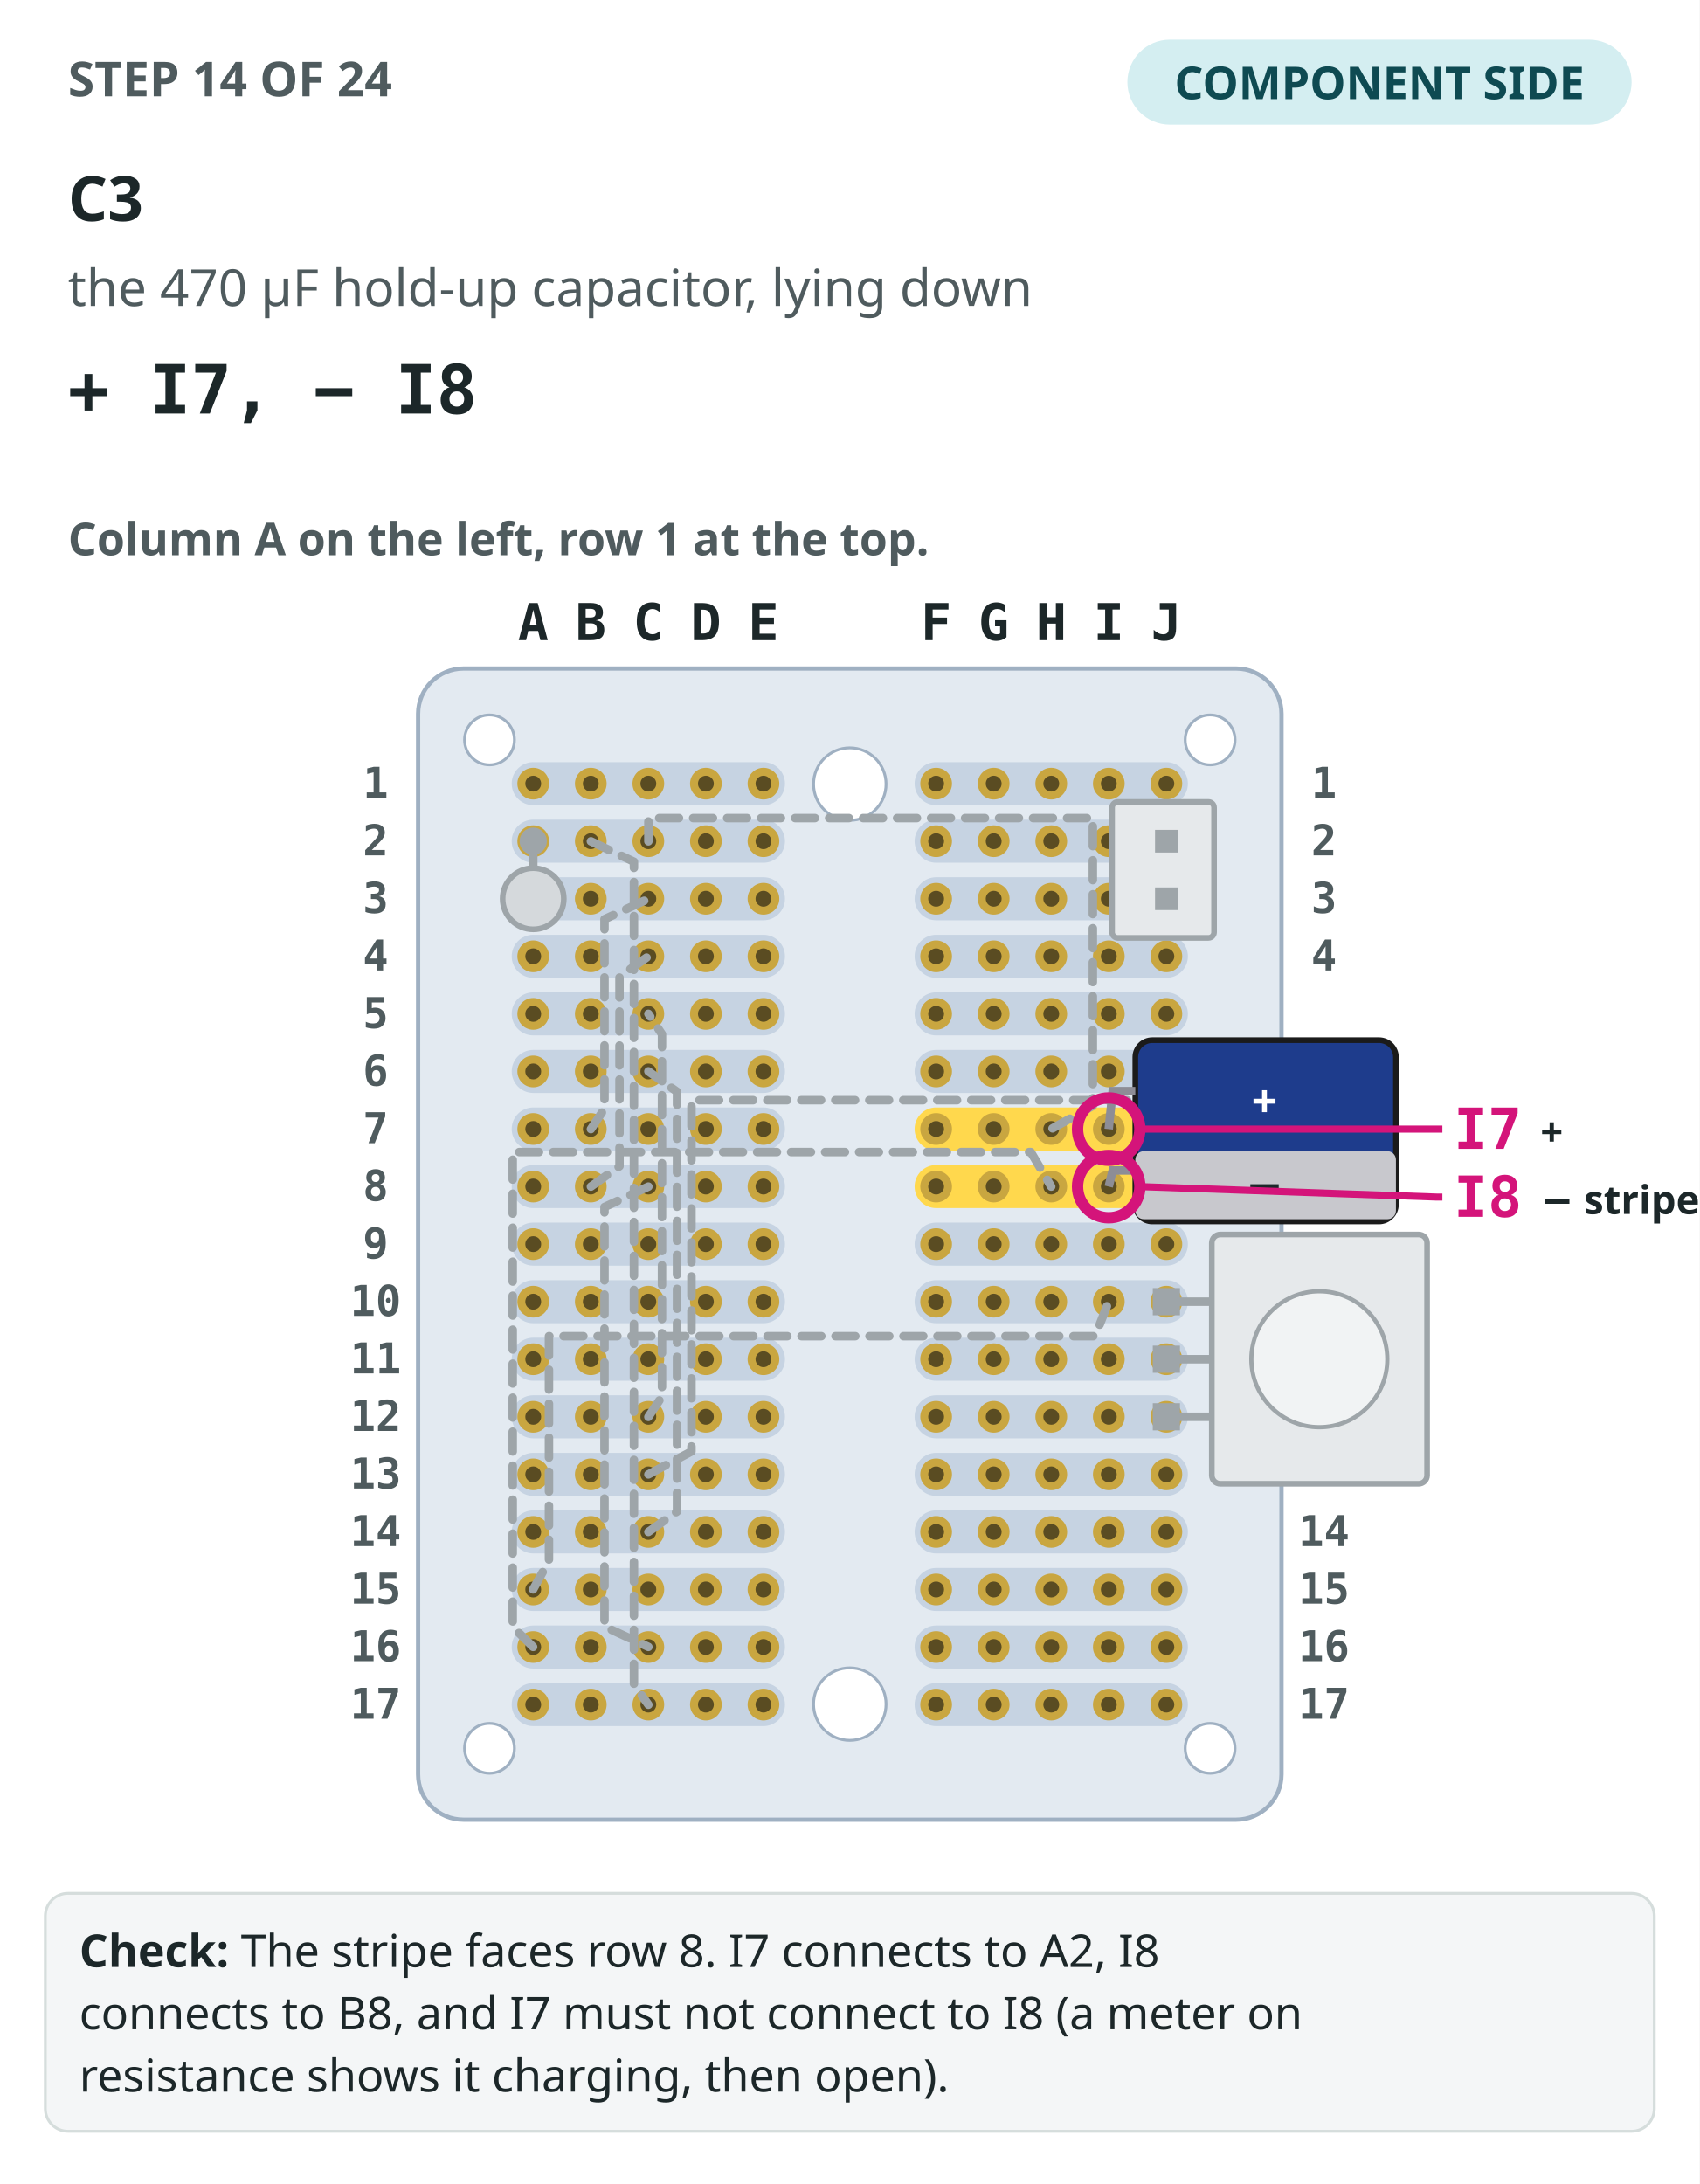
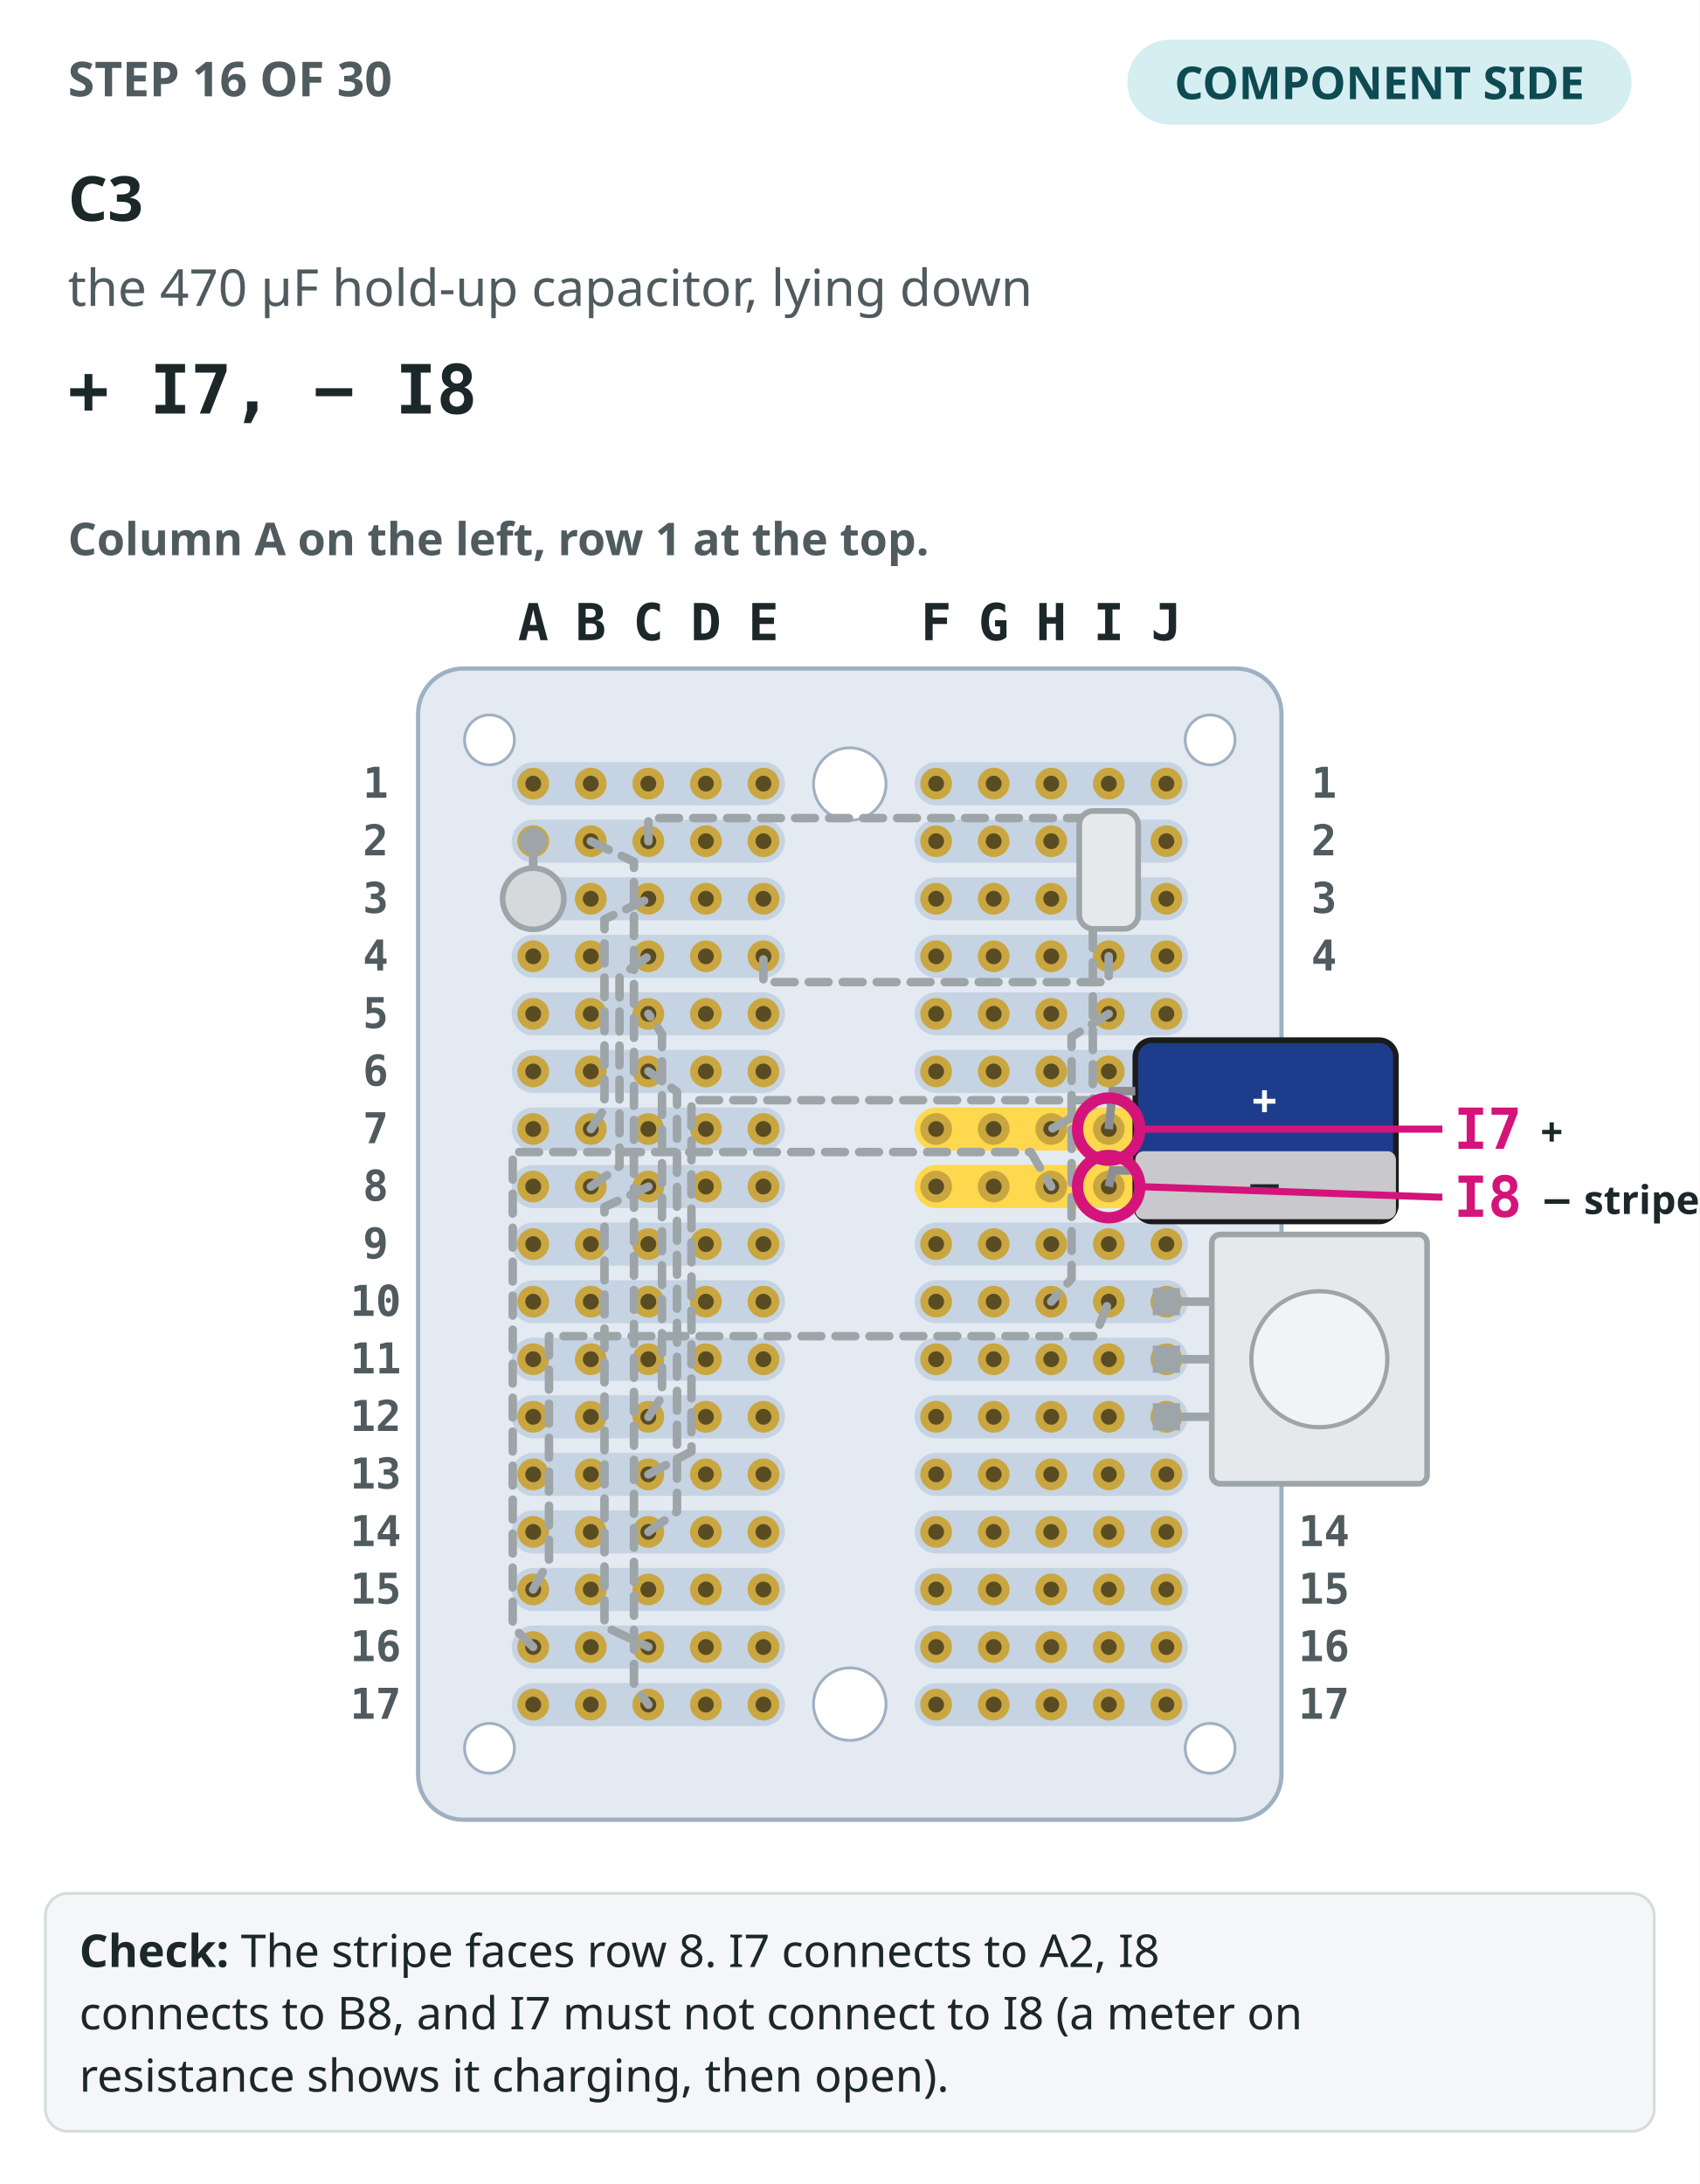
- <svg xmlns="http://www.w3.org/2000/svg" viewBox="0 0 600 771" role="img" aria-label="Step 14: The perfboard seen from the component side, column A on the left, with the 13 earlier steps drawn in grey. C3 drawn in colour, + I7, − I8, its holes circled.">
+ <svg xmlns="http://www.w3.org/2000/svg" viewBox="0 0 600 771" role="img" aria-label="Step 16: The perfboard seen from the component side, column A on the left, with the 15 earlier steps drawn in grey. C3 drawn in colour, + I7, − I8, its holes circled.">
  <rect width="600" height="771" fill="#ffffff" />
-   <text x="24" y="34" font-family="IBM Plex Sans,ui-sans-serif,system-ui,sans-serif" font-size="17" font-weight="700" fill="#4f5b5e">STEP 14 OF 24</text>
+   <text x="24" y="34" font-family="IBM Plex Sans,ui-sans-serif,system-ui,sans-serif" font-size="17" font-weight="700" fill="#4f5b5e">STEP 16 OF 30</text>
  <rect x="398" y="14" width="178" height="30" rx="15" fill="#d4eef1" />
  <text x="487" y="35" text-anchor="middle" font-family="IBM Plex Sans,ui-sans-serif,system-ui,sans-serif" font-size="16" font-weight="700" fill="#0e4a52">COMPONENT SIDE</text>
  <text x="24" y="78" font-family="IBM Plex Sans,ui-sans-serif,system-ui,sans-serif" font-size="22" font-weight="700" fill="#1c2729">C3</text>
  <text x="24" y="108" font-family="IBM Plex Sans,ui-sans-serif,system-ui,sans-serif" font-size="18" fill="#4f5b5e">the 470 µF hold-up capacitor, lying down</text>
  <text x="24" y="146" font-family="IBM Plex Mono,ui-monospace,SFMono-Regular,Menlo,monospace" font-size="24" font-weight="700" fill="#1c2729">+ I7, − I8</text>
  <text x="24" y="196" font-family="IBM Plex Sans,ui-sans-serif,system-ui,sans-serif" font-size="16" font-weight="600" fill="#4f5b5e">Column A on the left, row 1 at the top.</text>
  <rect x="147.6" y="236" width="304.8" height="406.4" rx="16" fill="#e3eaf1" stroke="#9fb0c2" stroke-width="1.5" />
  <rect x="180.64" y="269.04" width="96.48" height="15.2" rx="7.6" fill="#c6d3e2" />
  <rect x="322.88" y="269.04" width="96.48" height="15.2" rx="7.6" fill="#c6d3e2" />
  <rect x="180.64" y="289.36" width="96.48" height="15.2" rx="7.6" fill="#c6d3e2" />
  <rect x="322.88" y="289.36" width="96.48" height="15.2" rx="7.6" fill="#c6d3e2" />
  <rect x="180.64" y="309.68" width="96.48" height="15.2" rx="7.6" fill="#c6d3e2" />
  <rect x="322.88" y="309.68" width="96.48" height="15.2" rx="7.6" fill="#c6d3e2" />
  <rect x="180.64" y="330" width="96.48" height="15.2" rx="7.6" fill="#c6d3e2" />
  <rect x="322.88" y="330" width="96.48" height="15.2" rx="7.6" fill="#c6d3e2" />
  <rect x="180.64" y="350.32" width="96.48" height="15.2" rx="7.6" fill="#c6d3e2" />
  <rect x="322.88" y="350.32" width="96.48" height="15.2" rx="7.6" fill="#c6d3e2" />
  <rect x="180.64" y="370.64" width="96.48" height="15.2" rx="7.6" fill="#c6d3e2" />
  <rect x="322.88" y="370.64" width="96.48" height="15.2" rx="7.6" fill="#c6d3e2" />
  <rect x="180.64" y="390.96" width="96.48" height="15.2" rx="7.6" fill="#c6d3e2" />
  <rect x="322.88" y="390.96" width="96.48" height="15.2" rx="7.6" fill="#ffd84d" />
  <rect x="180.64" y="411.28" width="96.48" height="15.2" rx="7.6" fill="#c6d3e2" />
  <rect x="322.88" y="411.28" width="96.48" height="15.2" rx="7.6" fill="#ffd84d" />
  <rect x="180.64" y="431.6" width="96.48" height="15.2" rx="7.6" fill="#c6d3e2" />
  <rect x="322.88" y="431.6" width="96.48" height="15.2" rx="7.6" fill="#c6d3e2" />
  <rect x="180.64" y="451.92" width="96.48" height="15.2" rx="7.6" fill="#c6d3e2" />
  <rect x="322.88" y="451.92" width="96.48" height="15.2" rx="7.6" fill="#c6d3e2" />
  <rect x="180.64" y="472.24" width="96.48" height="15.2" rx="7.6" fill="#c6d3e2" />
  <rect x="322.88" y="472.24" width="96.48" height="15.2" rx="7.6" fill="#c6d3e2" />
  <rect x="180.64" y="492.56" width="96.48" height="15.2" rx="7.6" fill="#c6d3e2" />
  <rect x="322.88" y="492.56" width="96.48" height="15.2" rx="7.6" fill="#c6d3e2" />
  <rect x="180.64" y="512.88" width="96.48" height="15.2" rx="7.6" fill="#c6d3e2" />
  <rect x="322.88" y="512.88" width="96.48" height="15.2" rx="7.6" fill="#c6d3e2" />
  <rect x="180.64" y="533.2" width="96.48" height="15.2" rx="7.6" fill="#c6d3e2" />
  <rect x="322.88" y="533.2" width="96.48" height="15.2" rx="7.6" fill="#c6d3e2" />
  <rect x="180.64" y="553.52" width="96.48" height="15.2" rx="7.6" fill="#c6d3e2" />
  <rect x="322.88" y="553.52" width="96.48" height="15.2" rx="7.6" fill="#c6d3e2" />
  <rect x="180.64" y="573.84" width="96.48" height="15.2" rx="7.6" fill="#c6d3e2" />
  <rect x="322.88" y="573.84" width="96.48" height="15.2" rx="7.6" fill="#c6d3e2" />
  <rect x="180.64" y="594.16" width="96.48" height="15.2" rx="7.6" fill="#c6d3e2" />
  <rect x="322.88" y="594.16" width="96.48" height="15.2" rx="7.6" fill="#c6d3e2" />
  <circle cx="300" cy="276.8" r="12.8" fill="#ffffff" stroke="#9fb0c2" />
  <circle cx="300" cy="601.6" r="12.8" fill="#ffffff" stroke="#9fb0c2" />
  <circle cx="172.8" cy="261.2" r="8.8" fill="#ffffff" stroke="#9fb0c2" />
  <circle cx="427.2" cy="261.2" r="8.8" fill="#ffffff" stroke="#9fb0c2" />
  <circle cx="172.8" cy="617.2" r="8.8" fill="#ffffff" stroke="#9fb0c2" />
  <circle cx="427.2" cy="617.2" r="8.8" fill="#ffffff" stroke="#9fb0c2" />
  <circle cx="188.24" cy="276.64" r="5.6" fill="#c9a640" />
  <circle cx="188.24" cy="276.64" r="2.8" fill="#5a4c22" />
  <circle cx="208.56" cy="276.64" r="5.6" fill="#c9a640" />
  <circle cx="208.56" cy="276.64" r="2.8" fill="#5a4c22" />
  <circle cx="228.88" cy="276.64" r="5.6" fill="#c9a640" />
  <circle cx="228.88" cy="276.64" r="2.8" fill="#5a4c22" />
  <circle cx="249.2" cy="276.64" r="5.6" fill="#c9a640" />
  <circle cx="249.2" cy="276.64" r="2.8" fill="#5a4c22" />
  <circle cx="269.52" cy="276.64" r="5.6" fill="#c9a640" />
  <circle cx="269.52" cy="276.64" r="2.8" fill="#5a4c22" />
  <circle cx="330.48" cy="276.64" r="5.6" fill="#c9a640" />
  <circle cx="330.48" cy="276.64" r="2.8" fill="#5a4c22" />
  <circle cx="350.8" cy="276.64" r="5.6" fill="#c9a640" />
  <circle cx="350.8" cy="276.64" r="2.8" fill="#5a4c22" />
  <circle cx="371.12" cy="276.64" r="5.6" fill="#c9a640" />
  <circle cx="371.12" cy="276.64" r="2.8" fill="#5a4c22" />
  <circle cx="391.44" cy="276.64" r="5.6" fill="#c9a640" />
  <circle cx="391.44" cy="276.64" r="2.8" fill="#5a4c22" />
  <circle cx="411.76" cy="276.64" r="5.6" fill="#c9a640" />
  <circle cx="411.76" cy="276.64" r="2.8" fill="#5a4c22" />
  <circle cx="188.24" cy="296.96" r="5.6" fill="#c9a640" />
  <circle cx="188.24" cy="296.96" r="2.8" fill="#5a4c22" />
  <circle cx="208.56" cy="296.96" r="5.6" fill="#c9a640" />
  <circle cx="208.56" cy="296.96" r="2.8" fill="#5a4c22" />
  <circle cx="228.88" cy="296.96" r="5.6" fill="#c9a640" />
  <circle cx="228.88" cy="296.96" r="2.8" fill="#5a4c22" />
  <circle cx="249.2" cy="296.96" r="5.6" fill="#c9a640" />
  <circle cx="249.2" cy="296.96" r="2.8" fill="#5a4c22" />
  <circle cx="269.52" cy="296.96" r="5.6" fill="#c9a640" />
  <circle cx="269.52" cy="296.96" r="2.8" fill="#5a4c22" />
  <circle cx="330.48" cy="296.96" r="5.6" fill="#c9a640" />
  <circle cx="330.48" cy="296.96" r="2.8" fill="#5a4c22" />
  <circle cx="350.8" cy="296.96" r="5.6" fill="#c9a640" />
  <circle cx="350.8" cy="296.96" r="2.8" fill="#5a4c22" />
  <circle cx="371.12" cy="296.96" r="5.6" fill="#c9a640" />
  <circle cx="371.12" cy="296.96" r="2.8" fill="#5a4c22" />
  <circle cx="391.44" cy="296.96" r="5.6" fill="#c9a640" />
  <circle cx="391.44" cy="296.96" r="2.8" fill="#5a4c22" />
  <circle cx="411.76" cy="296.96" r="5.6" fill="#c9a640" />
  <circle cx="411.76" cy="296.96" r="2.8" fill="#5a4c22" />
  <circle cx="188.24" cy="317.28" r="5.6" fill="#c9a640" />
  <circle cx="188.24" cy="317.28" r="2.8" fill="#5a4c22" />
  <circle cx="208.56" cy="317.28" r="5.6" fill="#c9a640" />
  <circle cx="208.56" cy="317.28" r="2.8" fill="#5a4c22" />
  <circle cx="228.88" cy="317.28" r="5.6" fill="#c9a640" />
  <circle cx="228.88" cy="317.28" r="2.8" fill="#5a4c22" />
  <circle cx="249.2" cy="317.28" r="5.6" fill="#c9a640" />
  <circle cx="249.2" cy="317.28" r="2.8" fill="#5a4c22" />
  <circle cx="269.52" cy="317.28" r="5.6" fill="#c9a640" />
  <circle cx="269.52" cy="317.28" r="2.8" fill="#5a4c22" />
  <circle cx="330.48" cy="317.28" r="5.6" fill="#c9a640" />
  <circle cx="330.48" cy="317.28" r="2.8" fill="#5a4c22" />
  <circle cx="350.8" cy="317.28" r="5.6" fill="#c9a640" />
  <circle cx="350.8" cy="317.28" r="2.8" fill="#5a4c22" />
  <circle cx="371.12" cy="317.28" r="5.6" fill="#c9a640" />
  <circle cx="371.12" cy="317.28" r="2.8" fill="#5a4c22" />
  <circle cx="391.44" cy="317.28" r="5.6" fill="#c9a640" />
  <circle cx="391.44" cy="317.28" r="2.8" fill="#5a4c22" />
  <circle cx="411.76" cy="317.28" r="5.6" fill="#c9a640" />
  <circle cx="411.76" cy="317.28" r="2.8" fill="#5a4c22" />
  <circle cx="188.24" cy="337.6" r="5.6" fill="#c9a640" />
  <circle cx="188.24" cy="337.6" r="2.8" fill="#5a4c22" />
  <circle cx="208.56" cy="337.6" r="5.6" fill="#c9a640" />
  <circle cx="208.56" cy="337.6" r="2.8" fill="#5a4c22" />
  <circle cx="228.88" cy="337.6" r="5.6" fill="#c9a640" />
  <circle cx="228.88" cy="337.6" r="2.8" fill="#5a4c22" />
  <circle cx="249.2" cy="337.6" r="5.6" fill="#c9a640" />
  <circle cx="249.2" cy="337.6" r="2.8" fill="#5a4c22" />
  <circle cx="269.52" cy="337.6" r="5.6" fill="#c9a640" />
  <circle cx="269.52" cy="337.6" r="2.8" fill="#5a4c22" />
  <circle cx="330.48" cy="337.6" r="5.6" fill="#c9a640" />
  <circle cx="330.48" cy="337.6" r="2.8" fill="#5a4c22" />
  <circle cx="350.8" cy="337.6" r="5.6" fill="#c9a640" />
  <circle cx="350.8" cy="337.6" r="2.8" fill="#5a4c22" />
  <circle cx="371.12" cy="337.6" r="5.6" fill="#c9a640" />
  <circle cx="371.12" cy="337.6" r="2.8" fill="#5a4c22" />
  <circle cx="391.44" cy="337.6" r="5.6" fill="#c9a640" />
  <circle cx="391.44" cy="337.6" r="2.8" fill="#5a4c22" />
  <circle cx="411.76" cy="337.6" r="5.6" fill="#c9a640" />
  <circle cx="411.76" cy="337.6" r="2.8" fill="#5a4c22" />
  <circle cx="188.24" cy="357.92" r="5.6" fill="#c9a640" />
  <circle cx="188.24" cy="357.92" r="2.8" fill="#5a4c22" />
  <circle cx="208.56" cy="357.92" r="5.6" fill="#c9a640" />
  <circle cx="208.56" cy="357.92" r="2.8" fill="#5a4c22" />
  <circle cx="228.88" cy="357.92" r="5.6" fill="#c9a640" />
  <circle cx="228.88" cy="357.92" r="2.8" fill="#5a4c22" />
  <circle cx="249.2" cy="357.92" r="5.6" fill="#c9a640" />
  <circle cx="249.2" cy="357.92" r="2.8" fill="#5a4c22" />
  <circle cx="269.52" cy="357.92" r="5.6" fill="#c9a640" />
  <circle cx="269.52" cy="357.92" r="2.8" fill="#5a4c22" />
  <circle cx="330.48" cy="357.92" r="5.6" fill="#c9a640" />
  <circle cx="330.48" cy="357.92" r="2.8" fill="#5a4c22" />
  <circle cx="350.8" cy="357.92" r="5.6" fill="#c9a640" />
  <circle cx="350.8" cy="357.92" r="2.8" fill="#5a4c22" />
  <circle cx="371.12" cy="357.92" r="5.6" fill="#c9a640" />
  <circle cx="371.12" cy="357.92" r="2.8" fill="#5a4c22" />
  <circle cx="391.44" cy="357.92" r="5.6" fill="#c9a640" />
  <circle cx="391.44" cy="357.92" r="2.8" fill="#5a4c22" />
  <circle cx="411.76" cy="357.92" r="5.6" fill="#c9a640" />
  <circle cx="411.76" cy="357.92" r="2.8" fill="#5a4c22" />
  <circle cx="188.24" cy="378.24" r="5.6" fill="#c9a640" />
  <circle cx="188.24" cy="378.24" r="2.8" fill="#5a4c22" />
  <circle cx="208.56" cy="378.24" r="5.6" fill="#c9a640" />
  <circle cx="208.56" cy="378.24" r="2.8" fill="#5a4c22" />
  <circle cx="228.88" cy="378.24" r="5.6" fill="#c9a640" />
  <circle cx="228.88" cy="378.24" r="2.8" fill="#5a4c22" />
  <circle cx="249.2" cy="378.24" r="5.6" fill="#c9a640" />
  <circle cx="249.2" cy="378.24" r="2.8" fill="#5a4c22" />
  <circle cx="269.52" cy="378.24" r="5.6" fill="#c9a640" />
  <circle cx="269.52" cy="378.24" r="2.8" fill="#5a4c22" />
  <circle cx="330.48" cy="378.24" r="5.6" fill="#c9a640" />
  <circle cx="330.48" cy="378.24" r="2.8" fill="#5a4c22" />
  <circle cx="350.8" cy="378.24" r="5.6" fill="#c9a640" />
  <circle cx="350.8" cy="378.24" r="2.8" fill="#5a4c22" />
  <circle cx="371.12" cy="378.24" r="5.6" fill="#c9a640" />
  <circle cx="371.12" cy="378.24" r="2.8" fill="#5a4c22" />
  <circle cx="391.44" cy="378.24" r="5.6" fill="#c9a640" />
  <circle cx="391.44" cy="378.24" r="2.8" fill="#5a4c22" />
  <circle cx="411.76" cy="378.24" r="5.6" fill="#c9a640" />
  <circle cx="411.76" cy="378.24" r="2.8" fill="#5a4c22" />
  <circle cx="188.24" cy="398.56" r="5.6" fill="#c9a640" />
  <circle cx="188.24" cy="398.56" r="2.8" fill="#5a4c22" />
  <circle cx="208.56" cy="398.56" r="5.6" fill="#c9a640" />
  <circle cx="208.56" cy="398.56" r="2.8" fill="#5a4c22" />
  <circle cx="228.88" cy="398.56" r="5.6" fill="#c9a640" />
  <circle cx="228.88" cy="398.56" r="2.8" fill="#5a4c22" />
  <circle cx="249.2" cy="398.56" r="5.6" fill="#c9a640" />
  <circle cx="249.2" cy="398.56" r="2.8" fill="#5a4c22" />
  <circle cx="269.52" cy="398.56" r="5.6" fill="#c9a640" />
  <circle cx="269.52" cy="398.56" r="2.8" fill="#5a4c22" />
  <circle cx="330.48" cy="398.56" r="5.6" fill="#c9a640" />
  <circle cx="330.48" cy="398.56" r="2.8" fill="#5a4c22" />
  <circle cx="350.8" cy="398.56" r="5.6" fill="#c9a640" />
  <circle cx="350.8" cy="398.56" r="2.8" fill="#5a4c22" />
  <circle cx="371.12" cy="398.56" r="5.6" fill="#c9a640" />
  <circle cx="371.12" cy="398.56" r="2.8" fill="#5a4c22" />
  <circle cx="391.44" cy="398.56" r="5.6" fill="#c9a640" />
  <circle cx="391.44" cy="398.56" r="2.8" fill="#5a4c22" />
  <circle cx="411.76" cy="398.56" r="5.6" fill="#c9a640" />
  <circle cx="411.76" cy="398.56" r="2.8" fill="#5a4c22" />
  <circle cx="188.24" cy="418.88" r="5.6" fill="#c9a640" />
  <circle cx="188.24" cy="418.88" r="2.8" fill="#5a4c22" />
  <circle cx="208.56" cy="418.88" r="5.6" fill="#c9a640" />
  <circle cx="208.56" cy="418.88" r="2.8" fill="#5a4c22" />
  <circle cx="228.88" cy="418.88" r="5.6" fill="#c9a640" />
  <circle cx="228.88" cy="418.88" r="2.8" fill="#5a4c22" />
  <circle cx="249.2" cy="418.88" r="5.6" fill="#c9a640" />
  <circle cx="249.2" cy="418.88" r="2.8" fill="#5a4c22" />
  <circle cx="269.52" cy="418.88" r="5.6" fill="#c9a640" />
  <circle cx="269.52" cy="418.88" r="2.8" fill="#5a4c22" />
  <circle cx="330.48" cy="418.88" r="5.6" fill="#c9a640" />
  <circle cx="330.48" cy="418.88" r="2.8" fill="#5a4c22" />
  <circle cx="350.8" cy="418.88" r="5.6" fill="#c9a640" />
  <circle cx="350.8" cy="418.88" r="2.8" fill="#5a4c22" />
  <circle cx="371.12" cy="418.88" r="5.6" fill="#c9a640" />
  <circle cx="371.12" cy="418.88" r="2.8" fill="#5a4c22" />
  <circle cx="391.44" cy="418.88" r="5.6" fill="#c9a640" />
  <circle cx="391.44" cy="418.88" r="2.8" fill="#5a4c22" />
  <circle cx="411.76" cy="418.88" r="5.6" fill="#c9a640" />
  <circle cx="411.76" cy="418.88" r="2.8" fill="#5a4c22" />
  <circle cx="188.24" cy="439.2" r="5.6" fill="#c9a640" />
  <circle cx="188.24" cy="439.2" r="2.8" fill="#5a4c22" />
  <circle cx="208.56" cy="439.2" r="5.6" fill="#c9a640" />
  <circle cx="208.56" cy="439.2" r="2.8" fill="#5a4c22" />
  <circle cx="228.88" cy="439.2" r="5.6" fill="#c9a640" />
  <circle cx="228.88" cy="439.2" r="2.8" fill="#5a4c22" />
  <circle cx="249.2" cy="439.2" r="5.6" fill="#c9a640" />
  <circle cx="249.2" cy="439.2" r="2.8" fill="#5a4c22" />
  <circle cx="269.52" cy="439.2" r="5.6" fill="#c9a640" />
  <circle cx="269.52" cy="439.2" r="2.8" fill="#5a4c22" />
  <circle cx="330.48" cy="439.2" r="5.6" fill="#c9a640" />
  <circle cx="330.48" cy="439.2" r="2.8" fill="#5a4c22" />
  <circle cx="350.8" cy="439.2" r="5.6" fill="#c9a640" />
  <circle cx="350.8" cy="439.2" r="2.8" fill="#5a4c22" />
  <circle cx="371.12" cy="439.2" r="5.6" fill="#c9a640" />
  <circle cx="371.12" cy="439.2" r="2.8" fill="#5a4c22" />
  <circle cx="391.44" cy="439.2" r="5.6" fill="#c9a640" />
  <circle cx="391.44" cy="439.2" r="2.8" fill="#5a4c22" />
  <circle cx="411.76" cy="439.2" r="5.6" fill="#c9a640" />
  <circle cx="411.76" cy="439.2" r="2.8" fill="#5a4c22" />
  <circle cx="188.24" cy="459.52" r="5.6" fill="#c9a640" />
  <circle cx="188.24" cy="459.52" r="2.8" fill="#5a4c22" />
  <circle cx="208.56" cy="459.52" r="5.6" fill="#c9a640" />
  <circle cx="208.56" cy="459.52" r="2.8" fill="#5a4c22" />
  <circle cx="228.88" cy="459.52" r="5.6" fill="#c9a640" />
  <circle cx="228.88" cy="459.52" r="2.8" fill="#5a4c22" />
  <circle cx="249.2" cy="459.52" r="5.6" fill="#c9a640" />
  <circle cx="249.2" cy="459.52" r="2.8" fill="#5a4c22" />
  <circle cx="269.52" cy="459.52" r="5.6" fill="#c9a640" />
  <circle cx="269.52" cy="459.52" r="2.8" fill="#5a4c22" />
  <circle cx="330.48" cy="459.52" r="5.6" fill="#c9a640" />
  <circle cx="330.48" cy="459.52" r="2.8" fill="#5a4c22" />
  <circle cx="350.8" cy="459.52" r="5.6" fill="#c9a640" />
  <circle cx="350.8" cy="459.52" r="2.8" fill="#5a4c22" />
  <circle cx="371.12" cy="459.52" r="5.6" fill="#c9a640" />
  <circle cx="371.12" cy="459.52" r="2.8" fill="#5a4c22" />
  <circle cx="391.44" cy="459.52" r="5.6" fill="#c9a640" />
  <circle cx="391.44" cy="459.52" r="2.8" fill="#5a4c22" />
  <circle cx="411.76" cy="459.52" r="5.6" fill="#c9a640" />
  <circle cx="411.76" cy="459.52" r="2.8" fill="#5a4c22" />
  <circle cx="188.24" cy="479.84" r="5.6" fill="#c9a640" />
  <circle cx="188.24" cy="479.84" r="2.8" fill="#5a4c22" />
  <circle cx="208.56" cy="479.84" r="5.6" fill="#c9a640" />
  <circle cx="208.56" cy="479.84" r="2.8" fill="#5a4c22" />
  <circle cx="228.88" cy="479.84" r="5.6" fill="#c9a640" />
  <circle cx="228.88" cy="479.84" r="2.8" fill="#5a4c22" />
  <circle cx="249.2" cy="479.84" r="5.6" fill="#c9a640" />
  <circle cx="249.2" cy="479.84" r="2.8" fill="#5a4c22" />
  <circle cx="269.52" cy="479.84" r="5.6" fill="#c9a640" />
  <circle cx="269.52" cy="479.84" r="2.8" fill="#5a4c22" />
  <circle cx="330.48" cy="479.84" r="5.6" fill="#c9a640" />
  <circle cx="330.48" cy="479.84" r="2.8" fill="#5a4c22" />
  <circle cx="350.8" cy="479.84" r="5.6" fill="#c9a640" />
  <circle cx="350.8" cy="479.84" r="2.8" fill="#5a4c22" />
  <circle cx="371.12" cy="479.84" r="5.6" fill="#c9a640" />
  <circle cx="371.12" cy="479.84" r="2.8" fill="#5a4c22" />
  <circle cx="391.44" cy="479.84" r="5.6" fill="#c9a640" />
  <circle cx="391.44" cy="479.84" r="2.8" fill="#5a4c22" />
  <circle cx="411.76" cy="479.84" r="5.6" fill="#c9a640" />
  <circle cx="411.76" cy="479.84" r="2.8" fill="#5a4c22" />
  <circle cx="188.24" cy="500.16" r="5.6" fill="#c9a640" />
  <circle cx="188.24" cy="500.16" r="2.8" fill="#5a4c22" />
  <circle cx="208.56" cy="500.16" r="5.6" fill="#c9a640" />
  <circle cx="208.56" cy="500.16" r="2.8" fill="#5a4c22" />
  <circle cx="228.88" cy="500.16" r="5.6" fill="#c9a640" />
  <circle cx="228.88" cy="500.16" r="2.8" fill="#5a4c22" />
  <circle cx="249.2" cy="500.16" r="5.6" fill="#c9a640" />
  <circle cx="249.2" cy="500.16" r="2.8" fill="#5a4c22" />
  <circle cx="269.52" cy="500.16" r="5.6" fill="#c9a640" />
  <circle cx="269.52" cy="500.16" r="2.8" fill="#5a4c22" />
  <circle cx="330.48" cy="500.16" r="5.6" fill="#c9a640" />
  <circle cx="330.48" cy="500.16" r="2.8" fill="#5a4c22" />
  <circle cx="350.8" cy="500.16" r="5.6" fill="#c9a640" />
  <circle cx="350.8" cy="500.16" r="2.8" fill="#5a4c22" />
  <circle cx="371.12" cy="500.16" r="5.6" fill="#c9a640" />
  <circle cx="371.12" cy="500.16" r="2.8" fill="#5a4c22" />
  <circle cx="391.44" cy="500.16" r="5.6" fill="#c9a640" />
  <circle cx="391.44" cy="500.16" r="2.8" fill="#5a4c22" />
  <circle cx="411.76" cy="500.16" r="5.6" fill="#c9a640" />
  <circle cx="411.76" cy="500.16" r="2.8" fill="#5a4c22" />
  <circle cx="188.24" cy="520.48" r="5.6" fill="#c9a640" />
  <circle cx="188.24" cy="520.48" r="2.8" fill="#5a4c22" />
  <circle cx="208.56" cy="520.48" r="5.6" fill="#c9a640" />
  <circle cx="208.56" cy="520.48" r="2.8" fill="#5a4c22" />
  <circle cx="228.88" cy="520.48" r="5.6" fill="#c9a640" />
  <circle cx="228.88" cy="520.48" r="2.8" fill="#5a4c22" />
  <circle cx="249.2" cy="520.48" r="5.6" fill="#c9a640" />
  <circle cx="249.2" cy="520.48" r="2.8" fill="#5a4c22" />
  <circle cx="269.52" cy="520.48" r="5.6" fill="#c9a640" />
  <circle cx="269.52" cy="520.48" r="2.8" fill="#5a4c22" />
  <circle cx="330.48" cy="520.48" r="5.6" fill="#c9a640" />
  <circle cx="330.48" cy="520.48" r="2.8" fill="#5a4c22" />
  <circle cx="350.8" cy="520.48" r="5.6" fill="#c9a640" />
  <circle cx="350.8" cy="520.48" r="2.8" fill="#5a4c22" />
  <circle cx="371.12" cy="520.48" r="5.6" fill="#c9a640" />
  <circle cx="371.12" cy="520.48" r="2.8" fill="#5a4c22" />
  <circle cx="391.44" cy="520.48" r="5.6" fill="#c9a640" />
  <circle cx="391.44" cy="520.48" r="2.8" fill="#5a4c22" />
  <circle cx="411.76" cy="520.48" r="5.6" fill="#c9a640" />
  <circle cx="411.76" cy="520.48" r="2.8" fill="#5a4c22" />
  <circle cx="188.24" cy="540.8" r="5.6" fill="#c9a640" />
  <circle cx="188.24" cy="540.8" r="2.8" fill="#5a4c22" />
  <circle cx="208.56" cy="540.8" r="5.6" fill="#c9a640" />
  <circle cx="208.56" cy="540.8" r="2.8" fill="#5a4c22" />
  <circle cx="228.88" cy="540.8" r="5.6" fill="#c9a640" />
  <circle cx="228.88" cy="540.8" r="2.8" fill="#5a4c22" />
  <circle cx="249.2" cy="540.8" r="5.6" fill="#c9a640" />
  <circle cx="249.2" cy="540.8" r="2.8" fill="#5a4c22" />
  <circle cx="269.52" cy="540.8" r="5.6" fill="#c9a640" />
  <circle cx="269.52" cy="540.8" r="2.8" fill="#5a4c22" />
  <circle cx="330.48" cy="540.8" r="5.6" fill="#c9a640" />
  <circle cx="330.48" cy="540.8" r="2.8" fill="#5a4c22" />
  <circle cx="350.8" cy="540.8" r="5.6" fill="#c9a640" />
  <circle cx="350.8" cy="540.8" r="2.8" fill="#5a4c22" />
  <circle cx="371.12" cy="540.8" r="5.6" fill="#c9a640" />
  <circle cx="371.12" cy="540.8" r="2.8" fill="#5a4c22" />
  <circle cx="391.44" cy="540.8" r="5.6" fill="#c9a640" />
  <circle cx="391.44" cy="540.8" r="2.8" fill="#5a4c22" />
  <circle cx="411.76" cy="540.8" r="5.6" fill="#c9a640" />
  <circle cx="411.76" cy="540.8" r="2.8" fill="#5a4c22" />
  <circle cx="188.24" cy="561.12" r="5.6" fill="#c9a640" />
  <circle cx="188.24" cy="561.12" r="2.8" fill="#5a4c22" />
  <circle cx="208.56" cy="561.12" r="5.6" fill="#c9a640" />
  <circle cx="208.56" cy="561.12" r="2.8" fill="#5a4c22" />
  <circle cx="228.88" cy="561.12" r="5.6" fill="#c9a640" />
  <circle cx="228.88" cy="561.12" r="2.8" fill="#5a4c22" />
  <circle cx="249.2" cy="561.12" r="5.6" fill="#c9a640" />
  <circle cx="249.2" cy="561.12" r="2.8" fill="#5a4c22" />
  <circle cx="269.52" cy="561.12" r="5.6" fill="#c9a640" />
  <circle cx="269.52" cy="561.12" r="2.8" fill="#5a4c22" />
  <circle cx="330.48" cy="561.12" r="5.6" fill="#c9a640" />
  <circle cx="330.48" cy="561.12" r="2.8" fill="#5a4c22" />
  <circle cx="350.8" cy="561.12" r="5.6" fill="#c9a640" />
  <circle cx="350.8" cy="561.12" r="2.8" fill="#5a4c22" />
  <circle cx="371.12" cy="561.12" r="5.6" fill="#c9a640" />
  <circle cx="371.12" cy="561.12" r="2.8" fill="#5a4c22" />
  <circle cx="391.44" cy="561.12" r="5.6" fill="#c9a640" />
  <circle cx="391.44" cy="561.12" r="2.8" fill="#5a4c22" />
  <circle cx="411.76" cy="561.12" r="5.6" fill="#c9a640" />
  <circle cx="411.76" cy="561.12" r="2.8" fill="#5a4c22" />
  <circle cx="188.24" cy="581.44" r="5.6" fill="#c9a640" />
  <circle cx="188.24" cy="581.44" r="2.8" fill="#5a4c22" />
  <circle cx="208.56" cy="581.44" r="5.6" fill="#c9a640" />
  <circle cx="208.56" cy="581.44" r="2.8" fill="#5a4c22" />
  <circle cx="228.88" cy="581.44" r="5.6" fill="#c9a640" />
  <circle cx="228.88" cy="581.44" r="2.8" fill="#5a4c22" />
  <circle cx="249.2" cy="581.44" r="5.6" fill="#c9a640" />
  <circle cx="249.2" cy="581.44" r="2.8" fill="#5a4c22" />
  <circle cx="269.52" cy="581.44" r="5.6" fill="#c9a640" />
  <circle cx="269.52" cy="581.44" r="2.8" fill="#5a4c22" />
  <circle cx="330.48" cy="581.44" r="5.6" fill="#c9a640" />
  <circle cx="330.48" cy="581.44" r="2.8" fill="#5a4c22" />
  <circle cx="350.8" cy="581.44" r="5.6" fill="#c9a640" />
  <circle cx="350.8" cy="581.44" r="2.8" fill="#5a4c22" />
  <circle cx="371.12" cy="581.44" r="5.6" fill="#c9a640" />
  <circle cx="371.12" cy="581.44" r="2.8" fill="#5a4c22" />
  <circle cx="391.44" cy="581.44" r="5.6" fill="#c9a640" />
  <circle cx="391.44" cy="581.44" r="2.8" fill="#5a4c22" />
  <circle cx="411.76" cy="581.44" r="5.6" fill="#c9a640" />
  <circle cx="411.76" cy="581.44" r="2.8" fill="#5a4c22" />
  <circle cx="188.24" cy="601.76" r="5.6" fill="#c9a640" />
  <circle cx="188.24" cy="601.76" r="2.8" fill="#5a4c22" />
  <circle cx="208.56" cy="601.76" r="5.6" fill="#c9a640" />
  <circle cx="208.56" cy="601.76" r="2.8" fill="#5a4c22" />
  <circle cx="228.88" cy="601.76" r="5.6" fill="#c9a640" />
  <circle cx="228.88" cy="601.76" r="2.8" fill="#5a4c22" />
  <circle cx="249.2" cy="601.76" r="5.6" fill="#c9a640" />
  <circle cx="249.2" cy="601.76" r="2.8" fill="#5a4c22" />
  <circle cx="269.52" cy="601.76" r="5.6" fill="#c9a640" />
  <circle cx="269.52" cy="601.76" r="2.8" fill="#5a4c22" />
  <circle cx="330.48" cy="601.76" r="5.6" fill="#c9a640" />
  <circle cx="330.48" cy="601.76" r="2.8" fill="#5a4c22" />
  <circle cx="350.8" cy="601.76" r="5.6" fill="#c9a640" />
  <circle cx="350.8" cy="601.76" r="2.8" fill="#5a4c22" />
  <circle cx="371.12" cy="601.76" r="5.6" fill="#c9a640" />
  <circle cx="371.12" cy="601.76" r="2.8" fill="#5a4c22" />
  <circle cx="391.44" cy="601.76" r="5.6" fill="#c9a640" />
  <circle cx="391.44" cy="601.76" r="2.8" fill="#5a4c22" />
  <circle cx="411.76" cy="601.76" r="5.6" fill="#c9a640" />
  <circle cx="411.76" cy="601.76" r="2.8" fill="#5a4c22" />
  <polyline points="208.6,398.6 213.4,391.4 213.4,324.5 228.9,317.3" fill="none" stroke="#9ea5a9" stroke-width="3" stroke-dasharray="7 5" stroke-linecap="round" stroke-linejoin="round" />
  <polyline points="208.6,418.9 218.7,411.7 218.7,344.8 228.9,337.6" fill="none" stroke="#9ea5a9" stroke-width="3" stroke-dasharray="7 5" stroke-linecap="round" stroke-linejoin="round" />
  <polyline points="228.9,500.2 233.7,493.0 233.7,365.1 228.9,357.9" fill="none" stroke="#9ea5a9" stroke-width="3" stroke-dasharray="7 5" stroke-linecap="round" stroke-linejoin="round" />
  <polyline points="228.9,540.8 239.0,533.6 239.0,385.4 228.9,378.2" fill="none" stroke="#9ea5a9" stroke-width="3" stroke-dasharray="7 5" stroke-linecap="round" stroke-linejoin="round" />
  <polyline points="228.9,418.9 213.4,426.1 213.4,574.2 228.9,581.4" fill="none" stroke="#9ea5a9" stroke-width="3" stroke-dasharray="7 5" stroke-linecap="round" stroke-linejoin="round" />
  <polyline points="228.9,297.0 228.9,288.8 385.8,288.8 385.8,390.4 371.1,398.6" fill="none" stroke="#9ea5a9" stroke-width="3" stroke-dasharray="7 5" stroke-linecap="round" stroke-linejoin="round" />
  <polyline points="188.2,561.1 193.8,551.0 193.8,471.7 386.6,471.7 391.4,459.5" fill="none" stroke="#9ea5a9" stroke-width="3" stroke-dasharray="7 5" stroke-linecap="round" stroke-linejoin="round" />
  <polyline points="228.9,520.5 244.1,512.4 244.1,388.4 411.8,388.4 411.8,378.2" fill="none" stroke="#9ea5a9" stroke-width="3" stroke-dasharray="7 5" stroke-linecap="round" stroke-linejoin="round" />
  <polyline points="208.6,297.0 223.8,304.2 223.8,594.6 228.9,601.8" fill="none" stroke="#9ea5a9" stroke-width="3" stroke-dasharray="7 5" stroke-linecap="round" stroke-linejoin="round" />
  <polyline points="188.2,581.4 181.0,574.3 181.0,406.7 363.9,406.7 371.1,418.9" fill="none" stroke="#9ea5a9" stroke-width="3" stroke-dasharray="7 5" stroke-linecap="round" stroke-linejoin="round" />
+   <polyline points="391.4,337.6 391.4,346.7 269.5,346.7 269.5,337.6" fill="none" stroke="#9ea5a9" stroke-width="3" stroke-dasharray="7 5" stroke-linecap="round" stroke-linejoin="round" />
+   <polyline points="391.4,357.9 378.3,366.0 378.3,451.4 371.1,459.5" fill="none" stroke="#9ea5a9" stroke-width="3" stroke-dasharray="7 5" stroke-linecap="round" stroke-linejoin="round" />
  <line x1="188.24" y1="317.28" x2="188.24" y2="296.96" stroke="#9ea5a9" stroke-width="3" />
  <circle cx="188.24" cy="317.28" r="10.8" fill="#d5d9dc" stroke="#9ea5a9" stroke-width="2" />
  <circle cx="188.24" cy="296.96" r="4.8" fill="#9ea5a9" />
-   <rect x="392.6" y="283.1" width="36.0" height="48.0" rx="2" fill="#e6e9eb" stroke="#9ea5a9" stroke-width="2" />
-   <rect x="407.76" y="292.96" width="8" height="8" fill="#9ea5a9" />
-   <rect x="407.76" y="313.28" width="8" height="8" fill="#9ea5a9" />
+   <line x1="391.44" y1="296.96" x2="391.44" y2="307.12" stroke="#9ea5a9" stroke-width="3" />
+   <line x1="391.44" y1="317.28" x2="391.44" y2="307.12" stroke="#9ea5a9" stroke-width="3" />
+   <rect x="381.0" y="286.3" width="20.8" height="41.6" rx="5" fill="#e6e9eb" stroke="#9ea5a9" stroke-width="2" />
  <rect x="427.8" y="435.8" width="76.0" height="88.0" rx="3" fill="#e6e9eb" fill-opacity="1" stroke="#9ea5a9" stroke-width="2" />
  <circle cx="465.76" cy="479.84" r="24" fill="#f1f3f4" stroke="#9ea5a9" stroke-width="1.5" />
  <line x1="411.76" y1="459.52" x2="427.76" y2="459.52" stroke="#9ea5a9" stroke-width="3" />
  <rect x="406.96" y="454.72" width="9.6" height="9.6" fill="#9ea5a9" />
  <line x1="411.76" y1="479.84" x2="427.76" y2="479.84" stroke="#9ea5a9" stroke-width="3" />
  <rect x="406.96" y="475.04" width="9.6" height="9.6" fill="#9ea5a9" />
  <line x1="411.76" y1="500.16" x2="427.76" y2="500.16" stroke="#9ea5a9" stroke-width="3" />
  <rect x="406.96" y="495.36" width="9.6" height="9.6" fill="#9ea5a9" />
  <text x="188.24" y="226" text-anchor="middle" font-family="IBM Plex Mono,ui-monospace,SFMono-Regular,Menlo,monospace" font-size="18" font-weight="700" fill="#1c2729">A</text>
  <text x="208.56" y="226" text-anchor="middle" font-family="IBM Plex Mono,ui-monospace,SFMono-Regular,Menlo,monospace" font-size="18" font-weight="700" fill="#1c2729">B</text>
  <text x="228.88" y="226" text-anchor="middle" font-family="IBM Plex Mono,ui-monospace,SFMono-Regular,Menlo,monospace" font-size="18" font-weight="700" fill="#1c2729">C</text>
  <text x="249.2" y="226" text-anchor="middle" font-family="IBM Plex Mono,ui-monospace,SFMono-Regular,Menlo,monospace" font-size="18" font-weight="700" fill="#1c2729">D</text>
  <text x="269.52" y="226" text-anchor="middle" font-family="IBM Plex Mono,ui-monospace,SFMono-Regular,Menlo,monospace" font-size="18" font-weight="700" fill="#1c2729">E</text>
  <text x="330.48" y="226" text-anchor="middle" font-family="IBM Plex Mono,ui-monospace,SFMono-Regular,Menlo,monospace" font-size="18" font-weight="700" fill="#1c2729">F</text>
  <text x="350.8" y="226" text-anchor="middle" font-family="IBM Plex Mono,ui-monospace,SFMono-Regular,Menlo,monospace" font-size="18" font-weight="700" fill="#1c2729">G</text>
  <text x="371.12" y="226" text-anchor="middle" font-family="IBM Plex Mono,ui-monospace,SFMono-Regular,Menlo,monospace" font-size="18" font-weight="700" fill="#1c2729">H</text>
  <text x="391.44" y="226" text-anchor="middle" font-family="IBM Plex Mono,ui-monospace,SFMono-Regular,Menlo,monospace" font-size="18" font-weight="700" fill="#1c2729">I</text>
  <text x="411.76" y="226" text-anchor="middle" font-family="IBM Plex Mono,ui-monospace,SFMono-Regular,Menlo,monospace" font-size="18" font-weight="700" fill="#1c2729">J</text>
  <text x="132.6" y="281.64" text-anchor="middle" font-family="IBM Plex Mono,ui-monospace,SFMono-Regular,Menlo,monospace" font-size="15" font-weight="700" fill="#4f5b5e">1</text>
  <text x="467.4" y="281.64" text-anchor="middle" font-family="IBM Plex Mono,ui-monospace,SFMono-Regular,Menlo,monospace" font-size="15" font-weight="700" fill="#4f5b5e">1</text>
  <text x="132.6" y="301.96" text-anchor="middle" font-family="IBM Plex Mono,ui-monospace,SFMono-Regular,Menlo,monospace" font-size="15" font-weight="700" fill="#4f5b5e">2</text>
  <text x="467.4" y="301.96" text-anchor="middle" font-family="IBM Plex Mono,ui-monospace,SFMono-Regular,Menlo,monospace" font-size="15" font-weight="700" fill="#4f5b5e">2</text>
  <text x="132.6" y="322.28" text-anchor="middle" font-family="IBM Plex Mono,ui-monospace,SFMono-Regular,Menlo,monospace" font-size="15" font-weight="700" fill="#4f5b5e">3</text>
  <text x="467.4" y="322.28" text-anchor="middle" font-family="IBM Plex Mono,ui-monospace,SFMono-Regular,Menlo,monospace" font-size="15" font-weight="700" fill="#4f5b5e">3</text>
  <text x="132.6" y="342.6" text-anchor="middle" font-family="IBM Plex Mono,ui-monospace,SFMono-Regular,Menlo,monospace" font-size="15" font-weight="700" fill="#4f5b5e">4</text>
  <text x="467.4" y="342.6" text-anchor="middle" font-family="IBM Plex Mono,ui-monospace,SFMono-Regular,Menlo,monospace" font-size="15" font-weight="700" fill="#4f5b5e">4</text>
  <text x="132.6" y="362.92" text-anchor="middle" font-family="IBM Plex Mono,ui-monospace,SFMono-Regular,Menlo,monospace" font-size="15" font-weight="700" fill="#4f5b5e">5</text>
  <text x="132.6" y="383.24" text-anchor="middle" font-family="IBM Plex Mono,ui-monospace,SFMono-Regular,Menlo,monospace" font-size="15" font-weight="700" fill="#4f5b5e">6</text>
  <text x="132.6" y="403.56" text-anchor="middle" font-family="IBM Plex Mono,ui-monospace,SFMono-Regular,Menlo,monospace" font-size="15" font-weight="700" fill="#4f5b5e">7</text>
  <text x="132.6" y="423.88" text-anchor="middle" font-family="IBM Plex Mono,ui-monospace,SFMono-Regular,Menlo,monospace" font-size="15" font-weight="700" fill="#4f5b5e">8</text>
  <text x="132.6" y="444.2" text-anchor="middle" font-family="IBM Plex Mono,ui-monospace,SFMono-Regular,Menlo,monospace" font-size="15" font-weight="700" fill="#4f5b5e">9</text>
  <text x="132.6" y="464.52" text-anchor="middle" font-family="IBM Plex Mono,ui-monospace,SFMono-Regular,Menlo,monospace" font-size="15" font-weight="700" fill="#4f5b5e">10</text>
  <text x="132.6" y="484.84" text-anchor="middle" font-family="IBM Plex Mono,ui-monospace,SFMono-Regular,Menlo,monospace" font-size="15" font-weight="700" fill="#4f5b5e">11</text>
  <text x="132.6" y="505.16" text-anchor="middle" font-family="IBM Plex Mono,ui-monospace,SFMono-Regular,Menlo,monospace" font-size="15" font-weight="700" fill="#4f5b5e">12</text>
  <text x="132.6" y="525.48" text-anchor="middle" font-family="IBM Plex Mono,ui-monospace,SFMono-Regular,Menlo,monospace" font-size="15" font-weight="700" fill="#4f5b5e">13</text>
  <text x="132.6" y="545.8" text-anchor="middle" font-family="IBM Plex Mono,ui-monospace,SFMono-Regular,Menlo,monospace" font-size="15" font-weight="700" fill="#4f5b5e">14</text>
  <text x="467.4" y="545.8" text-anchor="middle" font-family="IBM Plex Mono,ui-monospace,SFMono-Regular,Menlo,monospace" font-size="15" font-weight="700" fill="#4f5b5e">14</text>
  <text x="132.6" y="566.12" text-anchor="middle" font-family="IBM Plex Mono,ui-monospace,SFMono-Regular,Menlo,monospace" font-size="15" font-weight="700" fill="#4f5b5e">15</text>
  <text x="467.4" y="566.12" text-anchor="middle" font-family="IBM Plex Mono,ui-monospace,SFMono-Regular,Menlo,monospace" font-size="15" font-weight="700" fill="#4f5b5e">15</text>
  <text x="132.6" y="586.44" text-anchor="middle" font-family="IBM Plex Mono,ui-monospace,SFMono-Regular,Menlo,monospace" font-size="15" font-weight="700" fill="#4f5b5e">16</text>
  <text x="467.4" y="586.44" text-anchor="middle" font-family="IBM Plex Mono,ui-monospace,SFMono-Regular,Menlo,monospace" font-size="15" font-weight="700" fill="#4f5b5e">16</text>
  <text x="132.6" y="606.76" text-anchor="middle" font-family="IBM Plex Mono,ui-monospace,SFMono-Regular,Menlo,monospace" font-size="15" font-weight="700" fill="#4f5b5e">17</text>
  <text x="467.4" y="606.76" text-anchor="middle" font-family="IBM Plex Mono,ui-monospace,SFMono-Regular,Menlo,monospace" font-size="15" font-weight="700" fill="#4f5b5e">17</text>
  <rect x="400.8" y="367.2" width="92.0" height="64.0" rx="6" fill="#1e3c8c" stroke="#1b1b1b" stroke-width="2" />
  <rect x="400.8" y="406.4" width="92.0" height="24.0" rx="3" fill="#c8c8cd" />
  <polyline points="400.8,385.2 392.8,385.2 391.4,398.6" fill="none" stroke="#8d8d96" stroke-width="3" />
  <polyline points="400.8,413.2 392.8,413.2 391.4,418.9" fill="none" stroke="#8d8d96" stroke-width="3" />
  <text x="446.4" y="394.4" text-anchor="middle" font-family="IBM Plex Sans,ui-sans-serif,system-ui,sans-serif" font-size="16" font-weight="700" fill="#fff">+</text>
  <text x="446.4" y="424" text-anchor="middle" font-family="IBM Plex Sans,ui-sans-serif,system-ui,sans-serif" font-size="16" font-weight="700" fill="#1c2729">−</text>
  <circle cx="391.4" cy="398.6" r="11" fill="none" stroke="#d4147a" stroke-width="4" />
  <circle cx="391.4" cy="418.9" r="11" fill="none" stroke="#d4147a" stroke-width="4" />
  <polyline points="402.4,398.6 507.2,398.6 509.2,398.6" fill="none" stroke="#d4147a" stroke-width="2.5" />
  <text x="513.2" y="405.56" text-anchor="start" font-family="IBM Plex Mono,ui-monospace,SFMono-Regular,Menlo,monospace" font-size="20" font-weight="700" fill="#d4147a">I7</text>
  <text x="543.8" y="404.56" text-anchor="start" font-family="IBM Plex Sans,ui-sans-serif,system-ui,sans-serif" font-size="14" font-weight="600" fill="#1c2729">+</text>
  <polyline points="402.4,418.9 507.2,422.6 509.2,422.6" fill="none" stroke="#d4147a" stroke-width="2.5" />
  <text x="513.2" y="429.56" text-anchor="start" font-family="IBM Plex Mono,ui-monospace,SFMono-Regular,Menlo,monospace" font-size="20" font-weight="700" fill="#d4147a">I8</text>
  <text x="543.8" y="428.56" text-anchor="start" font-family="IBM Plex Sans,ui-sans-serif,system-ui,sans-serif" font-size="14" font-weight="600" fill="#1c2729">− stripe</text>
  <rect x="16" y="668.4" width="568" height="84" rx="8" fill="#f4f6f7" stroke="#d5dddc" />
  <text x="28" y="694.4" font-family="IBM Plex Sans,ui-sans-serif,system-ui,sans-serif" font-size="16" fill="#1c2729">
    <tspan font-weight="700">Check:</tspan> The stripe faces row 8. I7 connects to A2, I8</text>
  <text x="28" y="716.4" font-family="IBM Plex Sans,ui-sans-serif,system-ui,sans-serif" font-size="16" fill="#1c2729">connects to B8, and I7 must not connect to I8 (a meter on</text>
  <text x="28" y="738.4" font-family="IBM Plex Sans,ui-sans-serif,system-ui,sans-serif" font-size="16" fill="#1c2729">resistance shows it charging, then open).</text>
</svg>
